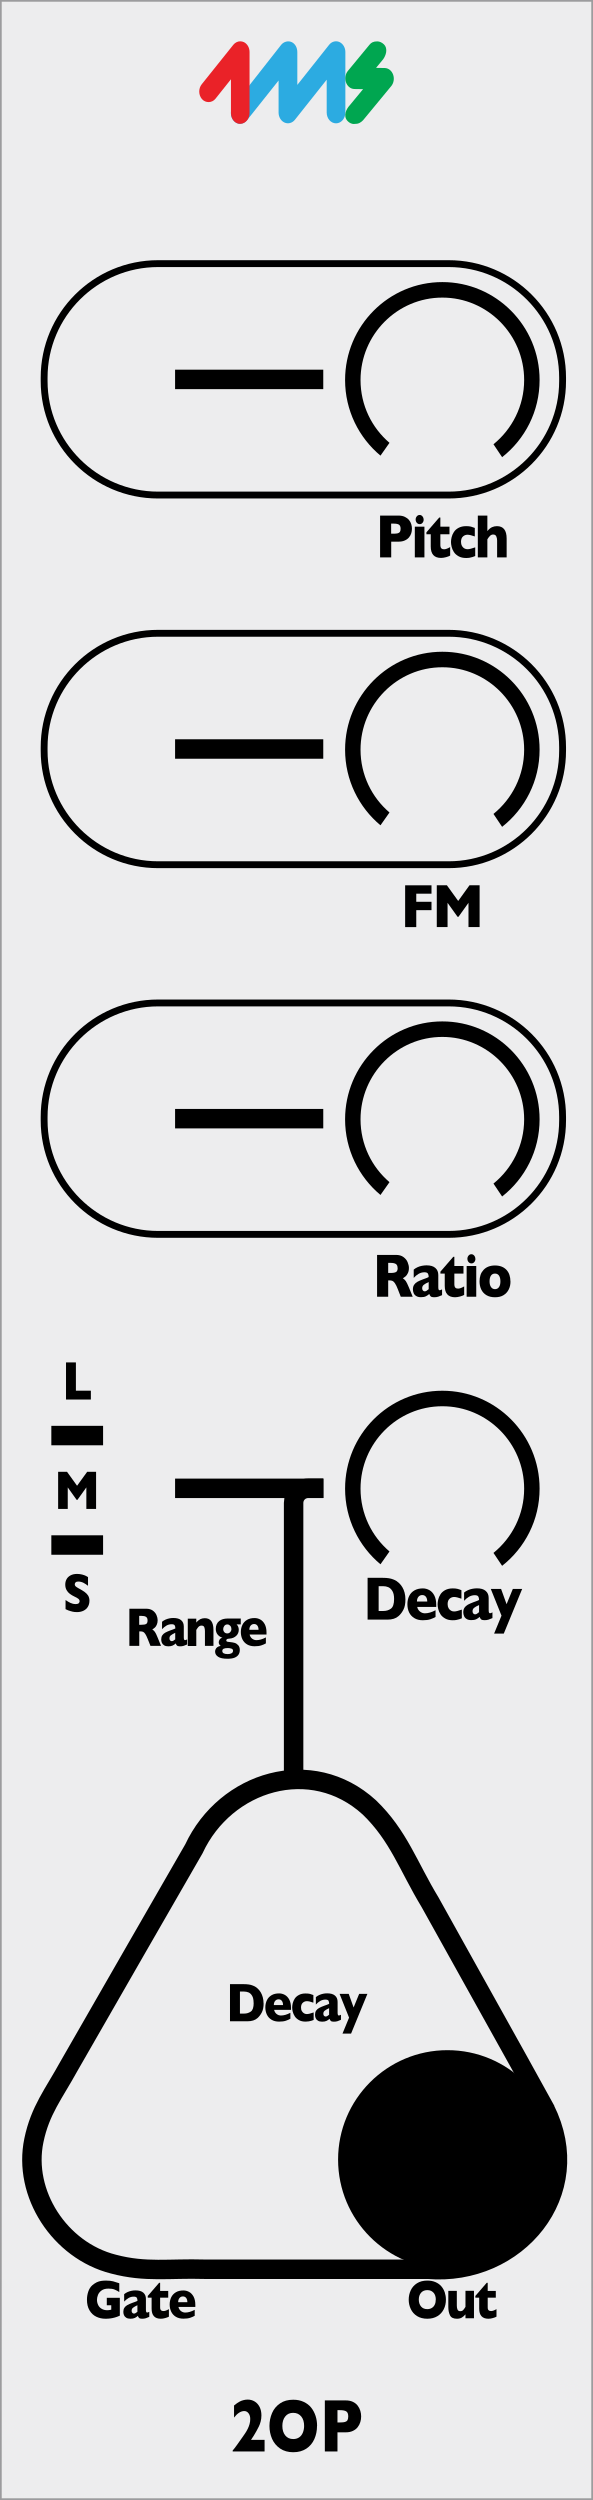
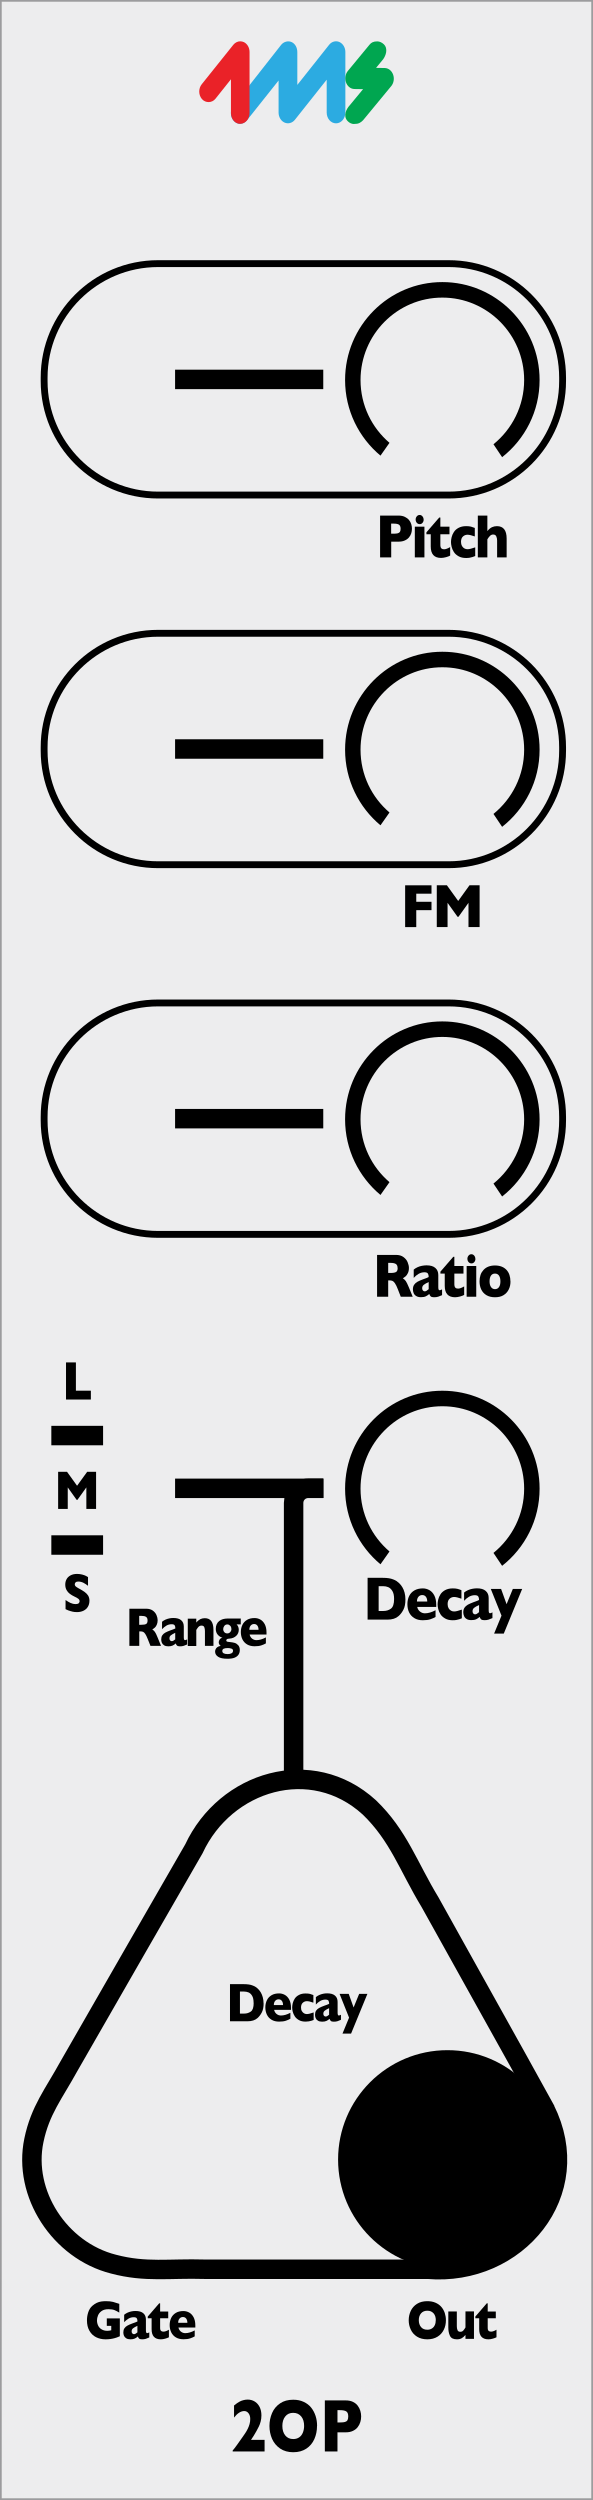
<svg xmlns="http://www.w3.org/2000/svg" width="30.48mm" height="128.5mm" viewBox="0 0 30.48 128.5" version="1.1" id="svg75">
  <defs id="defs75" />
  <g id="layer6">
    <g id="faceplate" transform="scale(1.333288,1.333308)" style="stroke-width:0.75">
      <g id="panel" style="stroke-width:2.835" transform="scale(0.2645899)">
        <g id="g1" style="stroke-width:2.835">
          <rect x="0.12" y="0.13" width="86.15" height="364" style="fill:#ededee;stroke-width:2.835" id="rect1" />
          <path d="M 86.15,0.25 V 364 H 0.25 V 0.25 h 85.9 M 86.4,0 H 0 v 364.25 h 86.4 z" style="fill:#9c9c9e;stroke-width:2.835" id="path1" />
        </g>
      </g>
      <g id="art" style="stroke-width:0.75">
        <path d="M 20.995,81.277 C 19.778,79.06 17.889,75.7 16.577,73.329 15.738,71.945 15.367,70.765 14.24,69.678 12.015,67.643 8.694,68.654 7.475,71.273 6.694,72.62 4.064,77.205 2.664,79.642 c -0.601,1.093 -1.114,1.704 -1.357,2.868 -0.431,2.056 0.995,4.247 3.064,4.773 1.254,0.333 2.17,0.156 3.506,0.198 2.23,0.003 6.744,-0.003 8.612,0 3.44,0.294 6.141,-2.95 4.522,-6.17 l -0.016,-0.032 z" style="fill:none;stroke:#000000;stroke-width:0.75;stroke-miterlimit:10" id="path4" />
        <g id="art-2" data-name="art" style="stroke-width:2.835" transform="scale(0.2645899)">
          <line x1="25.51" y1="216.85" x2="47.1" y2="216.85" style="fill:none;stroke:#000000;stroke-width:2.835;stroke-miterlimit:10" id="line1" />
          <line x1="25.51" y1="162.99" x2="47.1" y2="162.99" style="fill:none;stroke:#000000;stroke-width:2.835;stroke-miterlimit:10" id="line2" />
          <line x1="25.51" y1="109.13" x2="47.1" y2="109.13" style="fill:none;stroke:#000000;stroke-width:2.835;stroke-miterlimit:10" id="line3" />
          <line x1="25.51" y1="55.28" x2="47.1" y2="55.28" style="fill:none;stroke:#000000;stroke-width:2.835;stroke-miterlimit:10" id="line4" />
          <circle cx="65.2" cy="314.65" r="15.94" id="circle4" style="stroke-width:2.835" />
          <path d="m 55.44,227.91 1.31,-1.86 c -2.58,-2.2 -4.22,-5.48 -4.22,-9.15 0,-6.62 5.35,-12.01 11.92,-12.01 6.57,0 11.92,5.39 11.92,12.01 0,3.78 -1.75,7.15 -4.47,9.36 l 1.26,1.88 c 3.32,-2.61 5.46,-6.67 5.46,-11.24 0,-7.88 -6.35,-14.27 -14.17,-14.27 -7.82,0 -14.17,6.39 -14.17,14.27 0,4.43 2.01,8.39 5.15,11.01 z" id="path5" style="stroke-width:2.835" />
          <g id="g10" style="stroke-width:2.835">
            <path d="m 60.02,77.04 c 0,0.23 -0.03,0.45 -0.1,0.66 -0.07,0.22 -0.18,0.42 -0.33,0.6 -0.15,0.18 -0.36,0.34 -0.62,0.45 -0.26,0.12 -0.56,0.17 -0.91,0.17 H 57 v 2.29 h -1.62 v -6.09 h 2.68 c 0.35,0 0.66,0.06 0.91,0.18 0.25,0.12 0.46,0.27 0.62,0.46 0.16,0.19 0.26,0.39 0.33,0.61 0.07,0.22 0.1,0.44 0.1,0.67 z m -1.65,0.01 c 0,-0.29 -0.08,-0.49 -0.23,-0.6 -0.15,-0.11 -0.42,-0.16 -0.81,-0.16 h -0.34 v 1.47 h 0.35 c 0.27,0 0.47,-0.02 0.62,-0.06 0.14,-0.04 0.25,-0.11 0.31,-0.21 0.06,-0.1 0.1,-0.25 0.1,-0.44 z" id="path6" style="stroke-width:2.835" />
            <path d="m 61.84,81.21 h -1.4 v -4.47 h 1.4 z m -0.11,-5.5 c 0,0.18 -0.06,0.34 -0.17,0.47 -0.11,0.13 -0.25,0.19 -0.41,0.19 -0.11,0 -0.21,-0.03 -0.3,-0.09 -0.09,-0.06 -0.16,-0.14 -0.21,-0.24 -0.05,-0.1 -0.08,-0.21 -0.08,-0.34 0,-0.18 0.06,-0.34 0.17,-0.47 0.11,-0.13 0.25,-0.2 0.41,-0.2 0.16,0 0.3,0.07 0.41,0.2 0.11,0.13 0.17,0.29 0.17,0.47 z" id="path7" style="stroke-width:2.835" />
            <path d="m 65.59,80.95 c -0.14,0.08 -0.34,0.16 -0.6,0.23 -0.26,0.07 -0.5,0.11 -0.73,0.11 -1,0 -1.5,-0.56 -1.5,-1.67 V 77.84 H 62.13 V 77.56 L 64,75.4 h 0.16 v 1.34 h 1.33 v 1.1 h -1.33 v 1.43 c 0,0.17 0,0.3 0.03,0.4 0.02,0.1 0.07,0.19 0.15,0.26 0.08,0.07 0.21,0.1 0.38,0.1 0.22,0 0.51,-0.11 0.87,-0.32 v 1.23 z" id="path8" style="stroke-width:2.835" />
            <path d="m 69.25,81.01 c -0.12,0.05 -0.24,0.1 -0.37,0.14 -0.13,0.04 -0.27,0.08 -0.44,0.11 -0.17,0.03 -0.34,0.04 -0.53,0.04 -0.43,0 -0.79,-0.08 -1.09,-0.25 -0.3,-0.17 -0.53,-0.37 -0.69,-0.62 -0.16,-0.25 -0.27,-0.51 -0.33,-0.77 -0.06,-0.26 -0.09,-0.49 -0.09,-0.69 0,-0.2 0.03,-0.43 0.09,-0.69 0.06,-0.26 0.17,-0.51 0.33,-0.76 0.16,-0.25 0.38,-0.45 0.68,-0.61 0.3,-0.16 0.66,-0.25 1.1,-0.25 0.29,0 0.53,0.02 0.71,0.07 0.18,0.05 0.37,0.11 0.56,0.19 v 1.24 C 68.73,78 68.37,77.91 68.12,77.91 c -0.25,0 -0.47,0.08 -0.66,0.25 -0.19,0.17 -0.29,0.43 -0.29,0.79 0,0.24 0.05,0.44 0.14,0.6 0.09,0.16 0.22,0.28 0.36,0.36 0.15,0.08 0.29,0.11 0.44,0.11 0.15,0 0.3,-0.02 0.48,-0.07 0.18,-0.05 0.39,-0.11 0.65,-0.2 v 1.24 z" id="path9" style="stroke-width:2.835" />
            <path d="m 73.82,81.21 h -1.39 v -2.32 c 0,0 0,-0.03 0,-0.05 0,-0.02 0,-0.05 0,-0.1 0,-0.21 -0.04,-0.41 -0.12,-0.59 -0.08,-0.18 -0.23,-0.27 -0.46,-0.27 -0.18,0 -0.33,0.07 -0.46,0.2 -0.13,0.13 -0.26,0.3 -0.38,0.5 v 2.63 h -1.39 v -6.09 h 1.39 v 2.26 c 0.23,-0.28 0.46,-0.47 0.68,-0.57 0.22,-0.1 0.46,-0.15 0.71,-0.15 0.94,0 1.42,0.6 1.42,1.81 v 2.75 z" id="path10" style="stroke-width:2.835" />
          </g>
          <g id="g12" style="stroke-width:2.835">
            <path d="m 62.87,132.61 h -2.22 v 2.47 h -1.62 v -6.09 h 3.84 v 1.22 h -2.22 v 1.18 h 2.22 v 1.23 z" id="path11" style="stroke-width:2.835" />
            <path d="m 69.88,135.07 h -1.62 v -3.53 l -1.46,2.04 h -0.13 l -1.46,-2.04 v 3.53 h -1.57 v -6.09 h 1.47 l 1.65,2.29 1.65,-2.29 h 1.47 z" id="path12" style="stroke-width:2.835" />
          </g>
          <g id="g17" style="stroke-width:2.835">
            <path d="m 60.13,188.93 h -1.74 l -0.42,-1.08 c -0.15,-0.4 -0.29,-0.68 -0.42,-0.87 -0.12,-0.18 -0.24,-0.3 -0.36,-0.35 -0.12,-0.05 -0.27,-0.08 -0.45,-0.08 h -0.18 v 2.38 h -1.62 v -6.09 h 2.75 c 0.44,0 0.81,0.1 1.09,0.31 0.28,0.21 0.49,0.45 0.61,0.75 0.12,0.3 0.19,0.57 0.19,0.83 0,0.31 -0.05,0.57 -0.16,0.78 -0.11,0.21 -0.21,0.37 -0.33,0.46 -0.12,0.1 -0.25,0.19 -0.39,0.28 0.17,0.11 0.32,0.25 0.43,0.41 0.11,0.16 0.26,0.47 0.46,0.95 z m -2.2,-4.17 c 0,-0.28 -0.08,-0.48 -0.24,-0.59 C 57.53,184.06 57.26,184 56.9,184 h -0.34 v 1.47 h 0.35 c 0.39,0 0.66,-0.05 0.81,-0.15 0.15,-0.1 0.22,-0.29 0.22,-0.56 z" id="path13" style="stroke-width:2.835" />
            <path d="m 64.4,188.71 c -0.2,0.09 -0.39,0.16 -0.56,0.22 -0.17,0.06 -0.38,0.08 -0.62,0.08 -0.23,0 -0.39,-0.05 -0.48,-0.14 -0.09,-0.09 -0.15,-0.2 -0.19,-0.34 -0.15,0.14 -0.32,0.25 -0.5,0.34 -0.18,0.09 -0.42,0.13 -0.72,0.13 -0.3,0 -0.52,-0.06 -0.69,-0.17 -0.18,-0.11 -0.3,-0.25 -0.37,-0.43 -0.07,-0.17 -0.11,-0.35 -0.11,-0.53 0,-0.28 0.06,-0.5 0.18,-0.68 0.12,-0.18 0.29,-0.33 0.49,-0.44 0.2,-0.11 0.48,-0.23 0.82,-0.36 0.19,-0.07 0.34,-0.12 0.44,-0.16 0.1,-0.04 0.17,-0.06 0.22,-0.09 0.05,-0.02 0.1,-0.05 0.15,-0.08 0,-0.22 -0.04,-0.39 -0.12,-0.51 -0.08,-0.12 -0.25,-0.18 -0.5,-0.18 -0.3,0 -0.59,0.08 -0.85,0.23 -0.26,0.15 -0.5,0.35 -0.71,0.59 v -1.21 c 0.17,-0.14 0.36,-0.26 0.56,-0.35 0.2,-0.09 0.41,-0.16 0.63,-0.2 0.22,-0.04 0.44,-0.07 0.67,-0.07 0.57,0 1,0.12 1.29,0.38 0.29,0.25 0.43,0.6 0.43,1.03 v 1.73 c 0,0.16 0.01,0.29 0.04,0.37 0.03,0.08 0.08,0.12 0.15,0.12 0.09,0 0.21,-0.04 0.36,-0.13 v 0.83 z m -1.94,-0.86 v -1.06 c -0.33,0.15 -0.57,0.29 -0.72,0.41 -0.15,0.12 -0.23,0.29 -0.23,0.49 0,0.15 0.04,0.26 0.11,0.34 0.08,0.08 0.16,0.12 0.26,0.12 0.1,0 0.19,-0.03 0.28,-0.09 0.09,-0.06 0.19,-0.13 0.29,-0.22 z" id="path14" style="stroke-width:2.835" />
            <path d="m 67.63,188.67 c -0.14,0.08 -0.34,0.16 -0.6,0.23 -0.26,0.07 -0.5,0.11 -0.73,0.11 -1,0 -1.5,-0.56 -1.5,-1.67 v -1.78 h -0.63 v -0.28 l 1.87,-2.16 h 0.16 v 1.34 h 1.33 v 1.1 H 66.2 v 1.43 c 0,0.17 0,0.3 0.03,0.4 0.02,0.1 0.07,0.19 0.15,0.26 0.08,0.07 0.21,0.1 0.38,0.1 0.22,0 0.51,-0.11 0.87,-0.32 v 1.23 z" id="path15" style="stroke-width:2.835" />
            <path d="m 69.39,188.93 h -1.4 v -4.47 h 1.4 z m -0.12,-5.51 c 0,0.18 -0.06,0.34 -0.17,0.47 -0.11,0.13 -0.25,0.19 -0.41,0.19 -0.11,0 -0.21,-0.03 -0.3,-0.09 -0.09,-0.06 -0.16,-0.14 -0.21,-0.24 -0.05,-0.1 -0.08,-0.21 -0.08,-0.34 0,-0.18 0.06,-0.34 0.17,-0.47 0.11,-0.13 0.25,-0.2 0.41,-0.2 0.16,0 0.3,0.07 0.41,0.2 0.11,0.13 0.17,0.29 0.17,0.47 z" id="path16" style="stroke-width:2.835" />
            <path d="m 74.38,186.69 c 0,0.45 -0.08,0.84 -0.26,1.19 -0.17,0.35 -0.42,0.62 -0.76,0.83 -0.34,0.21 -0.75,0.3 -1.24,0.3 -0.49,0 -0.9,-0.1 -1.24,-0.3 -0.34,-0.2 -0.59,-0.48 -0.76,-0.83 -0.17,-0.35 -0.25,-0.75 -0.25,-1.19 0,-0.34 0.05,-0.64 0.14,-0.92 0.09,-0.28 0.24,-0.52 0.43,-0.73 0.19,-0.21 0.43,-0.38 0.71,-0.49 0.28,-0.11 0.61,-0.17 0.97,-0.17 0.36,0 0.7,0.06 0.98,0.17 0.28,0.11 0.52,0.28 0.71,0.49 0.19,0.21 0.33,0.45 0.42,0.73 0.09,0.28 0.14,0.59 0.14,0.92 z m -1.47,0 c 0,-0.35 -0.07,-0.63 -0.2,-0.83 -0.14,-0.2 -0.33,-0.3 -0.59,-0.3 -0.26,0 -0.45,0.1 -0.59,0.3 -0.13,0.2 -0.2,0.48 -0.2,0.83 0,0.35 0.07,0.63 0.21,0.83 0.14,0.2 0.33,0.31 0.58,0.31 0.25,0 0.45,-0.1 0.59,-0.31 0.14,-0.2 0.2,-0.48 0.2,-0.84 z" id="path17" style="stroke-width:2.835" />
          </g>
          <g id="g22" style="stroke-width:2.835">
            <path d="m 59.07,233.05 c 0,0.62 -0.1,1.12 -0.3,1.5 -0.2,0.38 -0.43,0.68 -0.71,0.92 -0.38,0.34 -0.92,0.51 -1.61,0.51 h -2.89 v -6.09 h 2.23 c 0.33,0 0.62,0.02 0.86,0.06 0.24,0.04 0.45,0.09 0.64,0.17 0.19,0.07 0.35,0.15 0.49,0.24 0.13,0.09 0.25,0.19 0.36,0.29 0.18,0.17 0.34,0.37 0.48,0.6 0.14,0.23 0.25,0.5 0.33,0.8 0.08,0.3 0.12,0.64 0.12,0.99 z m -1.65,-0.08 c 0,-0.5 -0.08,-0.88 -0.25,-1.16 -0.17,-0.28 -0.37,-0.46 -0.6,-0.56 -0.23,-0.1 -0.47,-0.14 -0.71,-0.14 h -0.69 v 3.61 h 0.69 c 0.42,0 0.79,-0.11 1.1,-0.34 0.31,-0.23 0.46,-0.7 0.46,-1.41 z" id="path18" style="stroke-width:2.835" />
            <path d="m 63.56,234.13 h -2.77 c 0.05,0.27 0.19,0.5 0.4,0.67 0.21,0.17 0.45,0.26 0.72,0.26 0.47,0 0.99,-0.15 1.55,-0.45 v 0.98 c -0.2,0.12 -0.45,0.23 -0.74,0.33 -0.29,0.1 -0.66,0.15 -1.11,0.15 -0.49,0 -0.9,-0.1 -1.24,-0.31 -0.34,-0.21 -0.59,-0.48 -0.76,-0.83 -0.17,-0.35 -0.25,-0.75 -0.25,-1.2 0,-0.45 0.08,-0.83 0.25,-1.18 0.17,-0.35 0.42,-0.62 0.76,-0.82 0.34,-0.2 0.75,-0.3 1.24,-0.3 0.32,0 0.63,0.08 0.93,0.24 0.3,0.16 0.54,0.41 0.73,0.77 0.19,0.36 0.29,0.82 0.29,1.38 v 0.32 z m -1.31,-0.78 c 0,-0.29 -0.06,-0.52 -0.19,-0.69 -0.12,-0.17 -0.3,-0.26 -0.54,-0.26 -0.24,0 -0.42,0.09 -0.56,0.26 -0.14,0.17 -0.21,0.4 -0.21,0.68 h 1.5 z" id="path19" style="stroke-width:2.835" />
            <path d="m 67.3,235.78 c -0.12,0.05 -0.24,0.1 -0.37,0.14 -0.13,0.04 -0.27,0.08 -0.44,0.11 -0.16,0.03 -0.34,0.04 -0.53,0.04 -0.43,0 -0.79,-0.08 -1.09,-0.25 -0.3,-0.17 -0.53,-0.37 -0.69,-0.62 -0.16,-0.25 -0.27,-0.51 -0.33,-0.77 -0.06,-0.26 -0.09,-0.49 -0.09,-0.69 0,-0.2 0.03,-0.43 0.09,-0.69 0.06,-0.26 0.17,-0.51 0.33,-0.76 0.16,-0.25 0.38,-0.45 0.68,-0.61 0.3,-0.16 0.66,-0.25 1.1,-0.25 0.29,0 0.53,0.02 0.71,0.07 0.18,0.05 0.37,0.11 0.56,0.19 v 1.24 c -0.45,-0.16 -0.81,-0.25 -1.06,-0.25 -0.25,0 -0.47,0.08 -0.66,0.25 -0.19,0.17 -0.29,0.43 -0.29,0.79 0,0.24 0.05,0.44 0.14,0.6 0.09,0.16 0.22,0.28 0.36,0.36 0.15,0.08 0.29,0.11 0.44,0.11 0.15,0 0.3,-0.02 0.48,-0.07 0.18,-0.05 0.39,-0.11 0.65,-0.2 v 1.24 z" id="path20" style="stroke-width:2.835" />
            <path d="m 71.74,235.76 c -0.2,0.09 -0.39,0.16 -0.56,0.22 -0.17,0.06 -0.38,0.08 -0.62,0.08 -0.23,0 -0.39,-0.05 -0.48,-0.14 -0.09,-0.09 -0.15,-0.2 -0.19,-0.34 -0.15,0.14 -0.32,0.25 -0.5,0.34 -0.18,0.09 -0.42,0.13 -0.72,0.13 -0.3,0 -0.52,-0.06 -0.69,-0.17 -0.18,-0.11 -0.3,-0.25 -0.37,-0.43 -0.07,-0.17 -0.11,-0.35 -0.11,-0.53 0,-0.28 0.06,-0.5 0.18,-0.68 0.12,-0.18 0.29,-0.33 0.49,-0.44 0.2,-0.11 0.48,-0.23 0.82,-0.36 0.19,-0.07 0.34,-0.12 0.44,-0.16 0.1,-0.04 0.17,-0.07 0.22,-0.09 0.05,-0.02 0.1,-0.05 0.15,-0.08 0,-0.22 -0.04,-0.39 -0.12,-0.51 -0.08,-0.12 -0.25,-0.18 -0.5,-0.18 -0.3,0 -0.59,0.08 -0.85,0.23 -0.26,0.15 -0.5,0.35 -0.71,0.59 v -1.21 c 0.17,-0.14 0.36,-0.25 0.56,-0.34 0.2,-0.09 0.41,-0.16 0.63,-0.2 0.22,-0.04 0.44,-0.07 0.67,-0.07 0.57,0 1,0.12 1.29,0.38 0.29,0.25 0.43,0.59 0.43,1.03 v 1.73 c 0,0.16 0.01,0.29 0.04,0.37 0.03,0.08 0.08,0.12 0.15,0.12 0.09,0 0.21,-0.04 0.36,-0.13 v 0.83 z m -1.94,-0.85 v -1.06 c -0.33,0.15 -0.57,0.29 -0.72,0.41 -0.15,0.12 -0.23,0.29 -0.23,0.49 0,0.15 0.04,0.26 0.11,0.34 0.08,0.08 0.16,0.12 0.26,0.12 0.1,0 0.19,-0.03 0.28,-0.09 0.09,-0.06 0.19,-0.13 0.29,-0.22 z" id="path21" style="stroke-width:2.835" />
            <path d="m 76.08,231.51 -2.68,6.51 h -1.41 l 1.08,-2.62 -1.56,-3.89 h 1.5 l 0.8,2.22 0.91,-2.22 h 1.35 z" id="path22" style="stroke-width:2.835" />
          </g>
          <path d="m 55.44,66.38 1.31,-1.86 c -2.58,-2.2 -4.22,-5.48 -4.22,-9.15 0,-6.62 5.35,-12.01 11.92,-12.01 6.57,0 11.92,5.39 11.92,12.01 0,3.78 -1.75,7.15 -4.47,9.36 l 1.26,1.88 c 3.32,-2.61 5.46,-6.67 5.46,-11.24 0,-7.88 -6.35,-14.27 -14.17,-14.27 -7.82,0 -14.17,6.39 -14.17,14.27 0,4.43 2.01,8.39 5.15,11.01 z" id="path23" style="stroke-width:2.835" />
          <path d="m 55.44,120.24 1.31,-1.86 c -2.58,-2.2 -4.22,-5.48 -4.22,-9.15 0,-6.62 5.35,-12.01 11.92,-12.01 6.57,0 11.92,5.39 11.92,12.01 0,3.78 -1.75,7.15 -4.47,9.36 l 1.26,1.88 c 3.32,-2.61 5.46,-6.67 5.46,-11.24 0,-7.88 -6.35,-14.27 -14.17,-14.27 -7.82,0 -14.17,6.39 -14.17,14.27 0,4.43 2.01,8.39 5.15,11.01 z" id="path24" style="stroke-width:2.835" />
          <path d="m 55.44,174.1 1.31,-1.86 c -2.58,-2.2 -4.22,-5.48 -4.22,-9.15 0,-6.62 5.35,-12.01 11.92,-12.01 6.57,0 11.92,5.39 11.92,12.01 0,3.78 -1.75,7.15 -4.47,9.36 l 1.26,1.88 c 3.32,-2.61 5.46,-6.67 5.46,-11.24 0,-7.88 -6.35,-14.27 -14.17,-14.27 -7.82,0 -14.17,6.39 -14.17,14.27 0,4.43 2.01,8.39 5.15,11.01 z" id="path25" style="stroke-width:2.835" />
          <path d="m 65.36,146.63 c 8.88,0 16.11,7.23 16.11,16.11 v 0.5 c 0,8.88 -7.23,16.11 -16.11,16.11 H 23.04 c -8.88,0 -16.11,-7.23 -16.11,-16.11 v -0.5 c 0,-8.88 7.23,-16.11 16.11,-16.11 h 42.32 m 0,-1 H 23.04 c -9.45,0 -17.11,7.66 -17.11,17.11 v 0.5 c 0,9.45 7.66,17.11 17.11,17.11 h 42.32 c 9.45,0 17.11,-7.66 17.11,-17.11 v -0.5 c 0,-9.45 -7.66,-17.11 -17.11,-17.11 z" id="path26" style="stroke-width:2.835" />
          <path d="m 65.36,92.77 c 8.88,0 16.11,7.23 16.11,16.11 v 0.5 c 0,8.88 -7.23,16.11 -16.11,16.11 H 23.04 c -8.88,0 -16.11,-7.23 -16.11,-16.11 v -0.5 c 0,-8.88 7.23,-16.11 16.11,-16.11 h 42.32 m 0,-1 H 23.04 c -9.45,0 -17.11,7.66 -17.11,17.11 v 0.5 c 0,9.45 7.66,17.11 17.11,17.11 h 42.32 c 9.45,0 17.11,-7.66 17.11,-17.11 v -0.5 c 0,-9.45 -7.66,-17.11 -17.11,-17.11 z" id="path27" style="stroke-width:2.835" />
          <path d="m 65.36,38.91 c 8.88,0 16.11,7.23 16.11,16.11 v 0.5 c 0,8.88 -7.23,16.11 -16.11,16.11 H 23.04 C 14.16,71.63 6.93,64.4 6.93,55.52 v -0.5 c 0,-8.88 7.23,-16.11 16.11,-16.11 h 42.32 m 0,-1 H 23.04 c -9.45,0 -17.11,7.66 -17.11,17.11 v 0.5 c 0,9.45 7.66,17.11 17.11,17.11 h 42.32 c 9.45,0 17.11,-7.66 17.11,-17.11 v -0.5 c 0,-9.45 -7.66,-17.11 -17.11,-17.11 z" id="path28" style="stroke-width:2.835" />
        </g>
        <g id="text" style="stroke-width:0.75">
-           <g id="g32" style="stroke-width:2.835" transform="scale(0.2645899)">
+           <g id="g32" style="stroke-width:2.835" transform="matrix(0.2645899,0,0,0.2645899,0,0.7937654)">
            <path d="m 17.46,337.39 c -0.1,0.04 -0.19,0.08 -0.26,0.11 -0.07,0.03 -0.14,0.05 -0.21,0.08 -0.07,0.02 -0.17,0.05 -0.29,0.09 -0.22,0.06 -0.43,0.1 -0.65,0.13 -0.22,0.03 -0.44,0.04 -0.69,0.04 -0.48,0 -0.93,-0.1 -1.34,-0.3 -0.41,-0.2 -0.74,-0.51 -0.98,-0.93 -0.25,-0.42 -0.37,-0.94 -0.37,-1.55 0,-0.4 0.06,-0.78 0.19,-1.17 0.13,-0.38 0.32,-0.69 0.58,-0.92 0.22,-0.19 0.43,-0.33 0.65,-0.44 0.22,-0.1 0.44,-0.17 0.65,-0.2 0.21,-0.03 0.44,-0.05 0.7,-0.05 0.42,0 0.77,0.04 1.04,0.11 0.27,0.07 0.57,0.17 0.9,0.28 v 1.28 c -0.22,-0.14 -0.44,-0.26 -0.68,-0.36 -0.24,-0.1 -0.54,-0.14 -0.9,-0.14 -0.42,0 -0.75,0.09 -1,0.27 -0.25,0.18 -0.42,0.39 -0.52,0.64 -0.1,0.25 -0.15,0.49 -0.15,0.72 0,0.27 0.06,0.53 0.17,0.76 0.11,0.23 0.28,0.42 0.51,0.55 0.23,0.14 0.5,0.21 0.82,0.21 0.18,0 0.38,-0.03 0.58,-0.08 v -0.64 h -0.65 v -1.09 h 1.9 z" id="path29" style="stroke-width:2.835" />
            <path d="m 21.74,337.57 c -0.18,0.08 -0.35,0.15 -0.5,0.2 -0.15,0.05 -0.34,0.07 -0.55,0.07 -0.2,0 -0.35,-0.04 -0.43,-0.12 -0.08,-0.08 -0.14,-0.18 -0.17,-0.3 -0.13,0.12 -0.28,0.22 -0.44,0.3 -0.16,0.08 -0.38,0.12 -0.64,0.12 -0.26,0 -0.46,-0.05 -0.62,-0.15 -0.16,-0.1 -0.27,-0.23 -0.33,-0.38 -0.06,-0.15 -0.09,-0.31 -0.09,-0.47 0,-0.24 0.05,-0.45 0.16,-0.61 0.11,-0.16 0.25,-0.29 0.44,-0.39 0.18,-0.1 0.43,-0.21 0.73,-0.32 0.17,-0.06 0.3,-0.11 0.39,-0.14 0.09,-0.03 0.15,-0.06 0.2,-0.08 0.04,-0.02 0.09,-0.04 0.14,-0.07 0,-0.19 -0.03,-0.34 -0.1,-0.45 -0.07,-0.11 -0.22,-0.16 -0.45,-0.16 -0.27,0 -0.52,0.07 -0.75,0.2 -0.23,0.14 -0.44,0.31 -0.64,0.52 v -1.08 c 0.15,-0.12 0.32,-0.23 0.5,-0.31 0.18,-0.08 0.37,-0.14 0.56,-0.18 0.19,-0.04 0.39,-0.06 0.59,-0.06 0.51,0 0.89,0.11 1.14,0.33 0.26,0.22 0.38,0.53 0.38,0.92 v 1.54 c 0,0.15 0.01,0.25 0.04,0.33 0.02,0.07 0.07,0.11 0.13,0.11 0.08,0 0.18,-0.04 0.32,-0.11 v 0.74 z m -1.72,-0.76 v -0.94 c -0.29,0.14 -0.51,0.26 -0.64,0.37 -0.14,0.11 -0.2,0.25 -0.2,0.44 0,0.13 0.03,0.23 0.1,0.3 0.07,0.07 0.15,0.11 0.24,0.11 0.08,0 0.17,-0.03 0.25,-0.08 0.08,-0.05 0.17,-0.12 0.26,-0.19 z" id="path30" style="stroke-width:2.835" />
            <path d="m 24.61,337.54 c -0.13,0.07 -0.31,0.14 -0.53,0.2 -0.23,0.07 -0.44,0.1 -0.65,0.1 -0.89,0 -1.34,-0.49 -1.34,-1.48 v -1.59 h -0.56 v -0.25 l 1.66,-1.92 h 0.14 v 1.19 h 1.18 v 0.98 h -1.18 v 1.27 c 0,0.15 0,0.27 0.02,0.36 0.02,0.09 0.06,0.17 0.14,0.23 0.07,0.06 0.19,0.09 0.34,0.09 0.2,0 0.46,-0.09 0.78,-0.28 z" id="path31" style="stroke-width:2.835" />
            <path d="M 28.46,336.12 H 26 c 0.05,0.24 0.17,0.44 0.35,0.59 0.19,0.15 0.4,0.23 0.64,0.23 0.42,0 0.88,-0.13 1.38,-0.4 v 0.87 c -0.18,0.11 -0.4,0.2 -0.66,0.29 -0.26,0.09 -0.59,0.13 -0.98,0.13 -0.43,0 -0.8,-0.09 -1.1,-0.27 -0.3,-0.18 -0.53,-0.43 -0.68,-0.74 -0.15,-0.31 -0.23,-0.67 -0.23,-1.06 0,-0.39 0.08,-0.74 0.23,-1.05 0.15,-0.31 0.38,-0.55 0.68,-0.73 0.3,-0.18 0.67,-0.26 1.1,-0.26 0.28,0 0.56,0.07 0.82,0.21 0.26,0.14 0.48,0.37 0.65,0.68 0.17,0.32 0.26,0.72 0.26,1.22 v 0.28 z m -1.16,-0.69 c 0,-0.25 -0.06,-0.46 -0.17,-0.61 -0.11,-0.15 -0.27,-0.23 -0.48,-0.23 -0.21,0 -0.37,0.08 -0.5,0.23 -0.13,0.16 -0.19,0.36 -0.19,0.61 z" id="path32" style="stroke-width:2.835" />
          </g>
-           <g id="g35" style="stroke-width:2.835" transform="scale(0.2645899)">
+           <g id="g35" style="stroke-width:2.835" transform="matrix(0.2645899,0,0,0.2645899,0,0.7937654)">
            <path d="m 64.97,335.06 c 0,0.51 -0.1,0.97 -0.31,1.39 -0.21,0.42 -0.51,0.76 -0.92,1.01 -0.41,0.25 -0.9,0.38 -1.48,0.38 -0.58,0 -1.09,-0.13 -1.5,-0.39 -0.41,-0.26 -0.71,-0.6 -0.91,-1.03 -0.2,-0.42 -0.3,-0.88 -0.3,-1.36 0,-0.48 0.1,-0.94 0.3,-1.37 0.2,-0.42 0.5,-0.76 0.91,-1.02 0.41,-0.26 0.91,-0.39 1.5,-0.39 0.44,0 0.83,0.07 1.18,0.22 0.35,0.15 0.63,0.35 0.85,0.6 0.22,0.25 0.39,0.55 0.51,0.89 0.11,0.34 0.17,0.69 0.17,1.06 z m -1.47,0 c 0,-0.2 -0.03,-0.39 -0.08,-0.56 -0.05,-0.17 -0.13,-0.31 -0.24,-0.44 -0.11,-0.12 -0.24,-0.22 -0.39,-0.29 -0.15,-0.07 -0.33,-0.1 -0.53,-0.1 -0.39,0 -0.69,0.13 -0.91,0.38 -0.22,0.26 -0.33,0.59 -0.33,1 0,0.41 0.11,0.75 0.33,1.01 0.22,0.26 0.52,0.38 0.91,0.38 0.26,0 0.49,-0.06 0.67,-0.18 0.19,-0.12 0.33,-0.28 0.42,-0.49 0.1,-0.21 0.14,-0.45 0.14,-0.72 z" id="path33" style="stroke-width:2.835" />
            <path d="m 69.06,337.77 h -1.24 v -0.57 c -0.17,0.21 -0.36,0.37 -0.55,0.48 -0.19,0.11 -0.42,0.16 -0.69,0.16 -0.53,0 -0.87,-0.17 -1.03,-0.53 -0.16,-0.35 -0.23,-0.75 -0.23,-1.19 v -2.34 h 1.24 v 2.15 c 0,0.22 0.03,0.41 0.1,0.57 0.06,0.16 0.2,0.24 0.41,0.24 0.18,0 0.33,-0.06 0.43,-0.18 0.11,-0.12 0.21,-0.27 0.32,-0.45 v -2.34 h 1.24 v 3.98 z" id="path34" style="stroke-width:2.835" />
            <path d="m 72.34,337.54 c -0.13,0.07 -0.31,0.14 -0.53,0.2 -0.23,0.07 -0.44,0.1 -0.65,0.1 -0.89,0 -1.34,-0.49 -1.34,-1.48 v -1.59 h -0.56 v -0.25 l 1.66,-1.92 h 0.14 v 1.19 h 1.18 v 0.98 h -1.18 v 1.27 c 0,0.15 0,0.27 0.02,0.36 0.02,0.09 0.06,0.17 0.14,0.23 0.08,0.06 0.19,0.09 0.34,0.09 0.2,0 0.46,-0.09 0.78,-0.28 z" id="path35" style="stroke-width:2.835" />
          </g>
          <g id="g40" style="stroke-width:2.835" transform="scale(0.2645899)">
            <path d="m 38.41,291.88 c 0,0.55 -0.09,1 -0.27,1.34 -0.18,0.34 -0.39,0.61 -0.63,0.82 -0.34,0.3 -0.82,0.46 -1.43,0.46 h -2.57 v -5.41 h 1.98 c 0.3,0 0.55,0.02 0.76,0.05 0.21,0.03 0.4,0.08 0.57,0.15 0.17,0.06 0.31,0.13 0.43,0.21 0.12,0.08 0.23,0.16 0.32,0.26 0.16,0.15 0.31,0.33 0.43,0.54 0.12,0.21 0.22,0.44 0.29,0.71 0.07,0.27 0.11,0.56 0.11,0.88 z m -1.46,-0.07 c 0,-0.44 -0.07,-0.78 -0.22,-1.03 -0.15,-0.25 -0.33,-0.41 -0.53,-0.49 -0.21,-0.08 -0.42,-0.12 -0.63,-0.12 h -0.61 v 3.21 h 0.61 c 0.38,0 0.7,-0.1 0.98,-0.3 0.28,-0.2 0.41,-0.62 0.41,-1.25 z" id="path36" style="stroke-width:2.835" />
            <path d="m 42.4,292.84 h -2.46 c 0.05,0.24 0.17,0.44 0.35,0.59 0.19,0.15 0.4,0.23 0.64,0.23 0.42,0 0.88,-0.13 1.38,-0.4 v 0.87 c -0.18,0.11 -0.4,0.2 -0.66,0.29 -0.26,0.09 -0.59,0.13 -0.98,0.13 -0.43,0 -0.8,-0.09 -1.1,-0.27 -0.3,-0.18 -0.53,-0.43 -0.68,-0.74 -0.15,-0.31 -0.23,-0.67 -0.23,-1.06 0,-0.39 0.08,-0.74 0.23,-1.05 0.15,-0.31 0.38,-0.55 0.68,-0.73 0.3,-0.18 0.67,-0.26 1.1,-0.26 0.28,0 0.56,0.07 0.82,0.21 0.26,0.14 0.48,0.37 0.65,0.68 0.17,0.32 0.26,0.72 0.26,1.22 v 0.28 z m -1.16,-0.7 c 0,-0.26 -0.06,-0.46 -0.17,-0.61 -0.11,-0.15 -0.27,-0.23 -0.48,-0.23 -0.21,0 -0.37,0.08 -0.5,0.23 -0.13,0.15 -0.19,0.36 -0.19,0.61 z" id="path37" style="stroke-width:2.835" />
            <path d="m 45.72,294.3 c -0.1,0.04 -0.21,0.08 -0.33,0.12 -0.11,0.04 -0.24,0.07 -0.39,0.09 -0.14,0.02 -0.3,0.04 -0.47,0.04 -0.38,0 -0.71,-0.07 -0.97,-0.22 -0.26,-0.15 -0.47,-0.33 -0.61,-0.55 -0.14,-0.22 -0.24,-0.45 -0.3,-0.68 -0.06,-0.23 -0.08,-0.44 -0.08,-0.61 0,-0.17 0.03,-0.38 0.08,-0.61 0.06,-0.23 0.15,-0.46 0.29,-0.67 0.14,-0.22 0.34,-0.4 0.61,-0.54 0.26,-0.15 0.59,-0.22 0.98,-0.22 0.26,0 0.47,0.02 0.63,0.06 0.16,0.04 0.33,0.1 0.5,0.17 v 1.11 c -0.4,-0.15 -0.72,-0.22 -0.95,-0.22 -0.23,0 -0.42,0.08 -0.59,0.23 -0.17,0.15 -0.26,0.38 -0.26,0.7 0,0.21 0.04,0.39 0.13,0.53 0.09,0.14 0.19,0.25 0.32,0.32 0.13,0.07 0.26,0.1 0.39,0.1 0.12,0 0.26,-0.02 0.42,-0.06 0.16,-0.04 0.35,-0.1 0.58,-0.18 v 1.11 z" id="path38" style="stroke-width:2.835" />
            <path d="m 49.67,294.29 c -0.18,0.08 -0.35,0.15 -0.5,0.2 -0.15,0.05 -0.34,0.07 -0.55,0.07 -0.21,0 -0.35,-0.04 -0.43,-0.12 -0.08,-0.08 -0.14,-0.18 -0.17,-0.3 -0.13,0.12 -0.28,0.22 -0.44,0.3 -0.16,0.08 -0.38,0.12 -0.64,0.12 -0.26,0 -0.46,-0.05 -0.62,-0.15 -0.16,-0.1 -0.27,-0.23 -0.33,-0.38 -0.06,-0.15 -0.09,-0.31 -0.09,-0.47 0,-0.25 0.05,-0.45 0.16,-0.61 0.11,-0.16 0.25,-0.29 0.44,-0.39 0.18,-0.1 0.43,-0.21 0.73,-0.32 0.17,-0.06 0.3,-0.11 0.39,-0.14 0.09,-0.03 0.15,-0.06 0.2,-0.08 0.04,-0.02 0.09,-0.04 0.14,-0.07 0,-0.19 -0.04,-0.34 -0.1,-0.45 -0.06,-0.11 -0.22,-0.16 -0.45,-0.16 -0.27,0 -0.52,0.07 -0.75,0.2 -0.23,0.13 -0.44,0.31 -0.64,0.52 v -1.08 c 0.15,-0.12 0.32,-0.23 0.5,-0.31 0.18,-0.08 0.37,-0.14 0.56,-0.18 0.19,-0.04 0.39,-0.06 0.59,-0.06 0.51,0 0.89,0.11 1.14,0.33 0.26,0.22 0.38,0.53 0.38,0.92 v 1.54 c 0,0.15 0.01,0.25 0.04,0.33 0.02,0.07 0.07,0.11 0.13,0.11 0.08,0 0.18,-0.04 0.32,-0.11 v 0.74 z m -1.72,-0.76 v -0.94 c -0.29,0.13 -0.51,0.26 -0.64,0.37 -0.13,0.11 -0.2,0.25 -0.2,0.44 0,0.13 0.03,0.23 0.1,0.3 0.07,0.07 0.15,0.11 0.24,0.11 0.08,0 0.17,-0.03 0.25,-0.08 0.08,-0.05 0.17,-0.12 0.26,-0.19 z" id="path39" style="stroke-width:2.835" />
            <path d="m 53.53,290.51 -2.38,5.79 H 49.9 l 0.96,-2.33 -1.38,-3.46 h 1.33 l 0.71,1.98 0.81,-1.98 z" id="path40" style="stroke-width:2.835" />
          </g>
          <g id="g43" style="stroke-width:2.835" transform="scale(0.2645899)">
            <path d="m 35,18.05 c -0.37,0 -0.71,-0.17 -0.97,-0.47 -0.51,-0.6 -0.52,-1.54 -0.04,-2.16 l 6.97,-8.88 c 0.38,-0.48 1.05,-0.65 1.57,-0.39 0.5,0.25 0.79,0.82 0.79,1.45 v 4.77 l 4.64,-5.85 c 0.38,-0.48 1.01,-0.64 1.53,-0.38 0.5,0.25 0.83,0.81 0.83,1.44 v 8.82 c 0,0.86 -0.61,1.57 -1.36,1.57 -0.75,0 -1.36,-0.7 -1.36,-1.57 v -4.79 l -4.64,5.85 c -0.38,0.48 -1.01,0.64 -1.54,0.38 -0.5,-0.24 -0.83,-0.81 -0.83,-1.44 v -4.67 l -4.61,5.8 c -0.26,0.32 -0.62,0.51 -1,0.51 v 0 z" style="fill:#2cabe1;stroke-width:2.835" id="path41" />
            <path d="m 35,18.05 c -0.75,0 -1.35,-0.7 -1.35,-1.57 v -4.93 l -2.26,2.84 c -0.5,0.63 -1.44,0.65 -1.97,0.04 -0.51,-0.6 -0.52,-1.53 -0.03,-2.15 L 34,6.52 c 0.26,-0.32 0.63,-0.5 1,-0.5 0.18,0 0.37,0.04 0.54,0.12 0.5,0.25 0.82,0.81 0.82,1.44 v 8.89 c 0,0.86 -0.61,1.57 -1.36,1.57 v 0 z" style="fill:#ea2228;stroke-width:2.835" id="path42" />
            <path d="m 51.6,18.07 v 0 c -0.35,0 -0.68,-0.15 -0.94,-0.42 -0.76,-0.78 -0.14,-1.84 0.29,-2.3 l 1.95,-2.36 -1.26,-0.02 c -0.56,-0.01 -1.04,-0.4 -1.24,-1 -0.19,-0.56 -0.07,-1.21 0.29,-1.64 L 53.85,6.5 c 0.23,-0.28 0.55,-0.48 1.13,-0.47 0.33,0 0.67,0.17 0.92,0.4 0.71,0.66 0.29,1.7 -0.07,2.2 l -1.04,1.26 1.26,0.02 c 0.56,0.01 1.04,0.4 1.24,1 0.19,0.56 0.07,1.21 -0.29,1.64 l -4.1,4.97 c -0.35,0.35 -0.65,0.55 -1.3,0.54 v 0 z" style="fill:#00a650;stroke-width:2.835" id="path43" />
          </g>
          <path d="m 3.448,61.711 c 0,0.09 -0.021,0.167 -0.061,0.233 -0.04,0.066 -0.098,0.116 -0.169,0.151 -0.071,0.034 -0.156,0.053 -0.249,0.053 -0.026,0 -0.058,0 -0.095,-0.005 -0.037,-0.003 -0.087,-0.013 -0.151,-0.032 -0.064,-0.016 -0.127,-0.042 -0.196,-0.077 v -0.352 c 0.064,0.045 0.127,0.082 0.188,0.111 0.061,0.029 0.127,0.045 0.198,0.045 0.066,0 0.106,-0.013 0.127,-0.037 0.019,-0.024 0.029,-0.048 0.029,-0.069 0,-0.04 -0.016,-0.071 -0.05,-0.098 -0.032,-0.026 -0.079,-0.053 -0.143,-0.082 -0.069,-0.032 -0.13,-0.069 -0.183,-0.108 -0.053,-0.04 -0.095,-0.087 -0.127,-0.146 -0.032,-0.058 -0.05,-0.127 -0.05,-0.209 0,-0.082 0.016,-0.146 0.05,-0.209 0.034,-0.063 0.085,-0.111 0.153,-0.148 0.069,-0.037 0.153,-0.056 0.251,-0.056 0.071,0 0.135,0.008 0.196,0.024 0.061,0.016 0.108,0.032 0.148,0.053 0.04,0.019 0.066,0.034 0.079,0.045 v 0.336 c -0.05,-0.042 -0.108,-0.079 -0.172,-0.114 -0.064,-0.032 -0.132,-0.05 -0.204,-0.05 -0.048,0 -0.082,0.011 -0.103,0.032 -0.021,0.021 -0.032,0.045 -0.032,0.077 0,0.029 0.011,0.053 0.032,0.074 0.021,0.021 0.058,0.045 0.114,0.077 0.098,0.053 0.175,0.098 0.233,0.14 0.058,0.042 0.103,0.09 0.138,0.143 0.032,0.056 0.05,0.122 0.05,0.201 z" id="path44" style="stroke-width:0.75" />
          <path d="M 3.71,58.171 H 3.329 V 57.34 L 2.985,57.821 H 2.955 L 2.612,57.34 v 0.831 H 2.241 v -1.431 h 0.344 l 0.386,0.537 0.389,-0.537 h 0.344 v 1.431 z" id="path45" style="stroke-width:0.75" />
          <path d="M 3.503,53.953 H 2.545 v -1.431 h 0.381 v 1.09 h 0.577 v 0.344 z" id="path46" style="stroke-width:0.75" />
          <g id="g51" style="stroke-width:2.835" transform="scale(0.2645899)">
            <path d="m 23.46,239.8 h -1.54 l -0.38,-0.96 c -0.14,-0.35 -0.26,-0.61 -0.37,-0.77 -0.11,-0.16 -0.22,-0.27 -0.32,-0.31 -0.1,-0.04 -0.24,-0.07 -0.4,-0.07 h -0.16 v 2.11 h -1.44 v -5.41 h 2.44 c 0.39,0 0.72,0.09 0.97,0.27 0.25,0.18 0.43,0.4 0.54,0.66 0.11,0.26 0.17,0.51 0.17,0.74 0,0.27 -0.05,0.5 -0.14,0.69 -0.09,0.19 -0.19,0.33 -0.29,0.41 -0.1,0.08 -0.22,0.17 -0.35,0.25 0.15,0.1 0.28,0.22 0.38,0.36 0.1,0.14 0.24,0.42 0.41,0.85 z m -1.96,-3.7 c 0,-0.25 -0.07,-0.42 -0.22,-0.52 -0.14,-0.1 -0.38,-0.15 -0.7,-0.15 h -0.3 v 1.3 h 0.31 c 0.35,0 0.59,-0.04 0.72,-0.13 0.13,-0.09 0.19,-0.25 0.19,-0.5 z" id="path47" style="stroke-width:2.835" />
            <path d="m 27.26,239.6 c -0.18,0.08 -0.35,0.15 -0.5,0.2 -0.15,0.05 -0.34,0.07 -0.55,0.07 -0.2,0 -0.35,-0.04 -0.43,-0.12 -0.08,-0.08 -0.14,-0.18 -0.17,-0.3 -0.13,0.12 -0.28,0.22 -0.44,0.3 -0.16,0.08 -0.38,0.12 -0.64,0.12 -0.26,0 -0.46,-0.05 -0.62,-0.15 -0.16,-0.1 -0.27,-0.23 -0.33,-0.38 -0.06,-0.15 -0.09,-0.31 -0.09,-0.47 0,-0.24 0.05,-0.45 0.16,-0.61 0.11,-0.16 0.25,-0.29 0.44,-0.39 0.18,-0.1 0.43,-0.21 0.73,-0.32 0.17,-0.06 0.3,-0.11 0.39,-0.14 0.09,-0.03 0.15,-0.06 0.2,-0.08 0.04,-0.02 0.09,-0.04 0.14,-0.07 0,-0.19 -0.03,-0.34 -0.1,-0.45 -0.07,-0.11 -0.22,-0.16 -0.45,-0.16 -0.27,0 -0.52,0.07 -0.75,0.2 -0.23,0.14 -0.44,0.31 -0.64,0.52 v -1.08 c 0.15,-0.12 0.32,-0.23 0.5,-0.31 0.18,-0.08 0.37,-0.14 0.56,-0.18 0.19,-0.04 0.39,-0.06 0.59,-0.06 0.51,0 0.89,0.11 1.14,0.33 0.26,0.22 0.38,0.53 0.38,0.92 v 1.54 c 0,0.15 0.01,0.25 0.04,0.33 0.02,0.07 0.07,0.11 0.13,0.11 0.08,0 0.18,-0.04 0.32,-0.11 v 0.74 z m -1.73,-0.76 v -0.94 c -0.29,0.14 -0.51,0.26 -0.64,0.37 -0.14,0.11 -0.2,0.25 -0.2,0.44 0,0.13 0.03,0.23 0.1,0.3 0.07,0.07 0.15,0.11 0.24,0.11 0.08,0 0.17,-0.03 0.25,-0.08 0.08,-0.05 0.17,-0.12 0.26,-0.19 z" id="path48" style="stroke-width:2.835" />
            <path d="m 31.1,239.8 h -1.24 v -2.14 c 0,-0.22 -0.03,-0.41 -0.09,-0.57 -0.06,-0.16 -0.2,-0.24 -0.41,-0.24 -0.1,0 -0.19,0.02 -0.27,0.06 -0.08,0.04 -0.15,0.1 -0.21,0.17 -0.06,0.07 -0.11,0.13 -0.15,0.2 -0.04,0.06 -0.08,0.13 -0.13,0.2 v 2.34 h -1.24 v -3.98 h 1.24 v 0.57 c 0.19,-0.24 0.39,-0.4 0.59,-0.5 0.2,-0.09 0.41,-0.14 0.65,-0.14 0.84,0 1.26,0.57 1.26,1.71 v 2.34 z" id="path49" style="stroke-width:2.835" />
            <path d="m 35.08,236.67 h -0.61 c 0.22,0.21 0.32,0.48 0.32,0.79 0,0.16 -0.03,0.32 -0.09,0.47 -0.06,0.15 -0.15,0.29 -0.27,0.4 -0.12,0.12 -0.26,0.21 -0.44,0.29 -0.17,0.07 -0.37,0.12 -0.59,0.13 -0.29,0.01 -0.43,0.1 -0.43,0.26 0,0.06 0.02,0.11 0.06,0.14 0.04,0.03 0.09,0.05 0.17,0.06 0.08,0.01 0.21,0.03 0.4,0.05 0.21,0.02 0.41,0.06 0.59,0.11 0.18,0.05 0.35,0.16 0.51,0.33 0.16,0.17 0.24,0.41 0.24,0.71 0,0.25 -0.06,0.47 -0.18,0.66 -0.12,0.19 -0.31,0.34 -0.57,0.45 -0.26,0.11 -0.61,0.16 -1.04,0.16 -0.62,0 -1.08,-0.09 -1.37,-0.29 -0.29,-0.19 -0.44,-0.44 -0.44,-0.76 0,-0.09 0.02,-0.18 0.06,-0.3 0.04,-0.11 0.12,-0.22 0.24,-0.32 0.12,-0.1 0.3,-0.17 0.53,-0.21 -0.08,-0.03 -0.15,-0.1 -0.21,-0.2 -0.06,-0.1 -0.09,-0.2 -0.09,-0.31 0,-0.14 0.04,-0.27 0.13,-0.41 0.08,-0.13 0.22,-0.22 0.41,-0.26 -0.26,-0.08 -0.49,-0.22 -0.68,-0.44 -0.19,-0.22 -0.29,-0.5 -0.29,-0.84 0,-0.26 0.04,-0.49 0.13,-0.68 0.09,-0.2 0.21,-0.35 0.37,-0.48 0.16,-0.12 0.34,-0.21 0.54,-0.27 0.21,-0.06 0.43,-0.09 0.68,-0.09 h 1.92 z m -1.12,3.87 c 0,-0.17 -0.08,-0.29 -0.25,-0.34 -0.16,-0.05 -0.33,-0.08 -0.51,-0.08 -0.29,0 -0.49,0.04 -0.62,0.1 -0.13,0.07 -0.19,0.18 -0.19,0.33 0,0.3 0.26,0.45 0.79,0.45 0.24,0 0.42,-0.04 0.56,-0.12 0.14,-0.08 0.21,-0.19 0.21,-0.35 z m -0.25,-3.2 c 0,-0.2 -0.06,-0.36 -0.18,-0.48 -0.12,-0.12 -0.25,-0.18 -0.4,-0.18 -0.19,0 -0.34,0.07 -0.45,0.22 -0.11,0.15 -0.16,0.3 -0.16,0.46 0,0.11 0.02,0.22 0.07,0.31 0.05,0.1 0.11,0.17 0.2,0.23 0.09,0.06 0.19,0.09 0.31,0.09 0.18,0 0.33,-0.06 0.44,-0.19 0.12,-0.13 0.18,-0.28 0.18,-0.46 z" id="path50" style="stroke-width:2.835" />
            <path d="m 38.83,238.15 h -2.46 c 0.05,0.24 0.17,0.44 0.35,0.59 0.19,0.15 0.4,0.23 0.64,0.23 0.42,0 0.88,-0.13 1.38,-0.4 v 0.87 c -0.18,0.11 -0.4,0.2 -0.66,0.29 -0.26,0.09 -0.59,0.13 -0.98,0.13 -0.43,0 -0.8,-0.09 -1.1,-0.27 -0.3,-0.18 -0.53,-0.43 -0.68,-0.74 -0.15,-0.31 -0.23,-0.67 -0.23,-1.06 0,-0.39 0.08,-0.74 0.23,-1.05 0.15,-0.31 0.38,-0.55 0.68,-0.73 0.3,-0.18 0.67,-0.26 1.1,-0.26 0.28,0 0.56,0.07 0.82,0.21 0.26,0.14 0.48,0.37 0.65,0.68 0.17,0.32 0.26,0.72 0.26,1.22 v 0.28 z m -1.16,-0.69 c 0,-0.25 -0.06,-0.46 -0.17,-0.61 -0.11,-0.15 -0.27,-0.23 -0.48,-0.23 -0.21,0 -0.37,0.08 -0.5,0.23 -0.13,0.16 -0.19,0.36 -0.19,0.61 z" id="path51" style="stroke-width:2.835" />
          </g>
          <g id="g54" style="stroke-width:2.835" transform="scale(0.2645899)">
            <path d="M 38.54,357.18 H 33.9 v -0.14 c 0.18,-0.21 0.38,-0.46 0.59,-0.76 0.21,-0.29 0.49,-0.68 0.83,-1.17 0.16,-0.22 0.3,-0.43 0.44,-0.64 0.14,-0.21 0.25,-0.42 0.35,-0.62 0.1,-0.2 0.18,-0.42 0.25,-0.66 0.07,-0.24 0.1,-0.49 0.1,-0.74 0,-0.34 -0.08,-0.62 -0.25,-0.84 -0.16,-0.21 -0.37,-0.32 -0.62,-0.32 -0.5,0 -1,0.32 -1.49,0.95 v -1.76 c 0.17,-0.14 0.32,-0.25 0.43,-0.33 0.11,-0.08 0.24,-0.16 0.39,-0.24 0.15,-0.08 0.32,-0.15 0.52,-0.2 0.2,-0.06 0.42,-0.09 0.65,-0.09 0.37,0 0.71,0.09 1.02,0.28 0.3,0.18 0.54,0.45 0.72,0.8 0.17,0.35 0.26,0.76 0.26,1.22 0,0.33 -0.04,0.64 -0.12,0.92 -0.08,0.29 -0.16,0.52 -0.25,0.69 -0.08,0.18 -0.2,0.39 -0.34,0.65 -0.25,0.46 -0.52,0.89 -0.81,1.31 h 1.98 v 1.67 z" id="path52" style="stroke-width:2.835" />
            <path d="m 46.19,353.46 c 0,0.7 -0.13,1.33 -0.39,1.92 -0.26,0.58 -0.65,1.05 -1.17,1.39 -0.52,0.34 -1.15,0.52 -1.9,0.52 -0.75,0 -1.39,-0.18 -1.92,-0.54 -0.52,-0.36 -0.91,-0.83 -1.17,-1.41 -0.25,-0.58 -0.38,-1.21 -0.38,-1.88 0,-0.67 0.13,-1.29 0.38,-1.88 0.25,-0.58 0.64,-1.05 1.17,-1.41 0.52,-0.36 1.16,-0.53 1.92,-0.53 0.56,0 1.07,0.1 1.51,0.31 0.44,0.2 0.81,0.48 1.09,0.83 0.28,0.35 0.5,0.76 0.65,1.22 0.15,0.46 0.22,0.95 0.22,1.46 z m -1.88,0 c 0,-0.28 -0.03,-0.53 -0.1,-0.77 -0.07,-0.23 -0.17,-0.43 -0.31,-0.6 -0.14,-0.17 -0.3,-0.3 -0.5,-0.4 -0.2,-0.09 -0.42,-0.14 -0.68,-0.14 -0.49,0 -0.88,0.17 -1.16,0.53 -0.28,0.35 -0.42,0.81 -0.42,1.38 0,0.57 0.14,1.03 0.42,1.38 0.28,0.35 0.67,0.53 1.16,0.53 0.34,0 0.62,-0.08 0.86,-0.24 0.24,-0.16 0.42,-0.39 0.54,-0.68 0.12,-0.29 0.19,-0.62 0.19,-0.99 z" id="path53" style="stroke-width:2.835" />
            <path d="m 52.62,352.08 c 0,0.28 -0.04,0.54 -0.12,0.81 -0.08,0.26 -0.2,0.51 -0.38,0.74 -0.17,0.23 -0.41,0.41 -0.7,0.55 -0.29,0.14 -0.64,0.21 -1.04,0.21 h -1.21 v 2.79 h -1.84 v -7.44 h 3.05 c 0.4,0 0.75,0.07 1.04,0.21 0.29,0.14 0.53,0.33 0.7,0.56 0.17,0.23 0.3,0.48 0.38,0.75 0.08,0.27 0.12,0.54 0.12,0.82 z m -1.88,0.01 c 0,-0.35 -0.08,-0.6 -0.26,-0.73 -0.18,-0.13 -0.48,-0.2 -0.92,-0.2 h -0.39 v 1.79 h 0.4 c 0.3,0 0.54,-0.02 0.7,-0.07 0.17,-0.05 0.28,-0.13 0.36,-0.26 0.07,-0.13 0.11,-0.31 0.11,-0.54 z" id="path54" style="stroke-width:2.835" />
          </g>
          <line x1="1.979" y1="55.342" x2="3.974" y2="55.342" style="fill:none;stroke:#000000;stroke-width:0.75;stroke-miterlimit:10" id="line54" />
          <line x1="1.979" y1="59.562" x2="3.974" y2="59.562" style="fill:none;stroke:#000000;stroke-width:0.75;stroke-miterlimit:10" id="line55" />
          <path d="M 11.319,68.593 V 57.938 c 0,-0.31 0.251,-0.564 0.564,-0.564 h 0.587" style="fill:none;stroke:#000000;stroke-width:0.75;stroke-miterlimit:10" id="path55" />
        </g>
      </g>
    </g>
  </g>
  <g id="layer5" style="display:none">
    <ellipse id="AudioOut" cx="23.001" cy="111.003" style="fill:#0000ff;stroke-width:1" data-name="Audio Out" rx="4" ry="4.001" />
    <ellipse id="GateIn" cx="7.299" cy="111.003" style="fill:#00ff00;stroke-width:1" data-name="Gate In" rx="4" ry="4.001" />
    <ellipse id="DecayCvIn" cx="15.24" cy="97.001" style="fill:#00ff00;stroke-width:1" data-name="Decay CV In" rx="4" ry="4.001" />
    <ellipse id="Decay" cx="22.74" cy="76.501" style="fill:#ff0000;stroke-width:1" data-name="Decay!0!100!%" rx="2.999" ry="2.999" />
    <rect id="Range" x="6.999" y="73.502" width="4" height="6.001" style="fill:#ff0000;stroke-width:1" data-name="Range@Short@Medium@Long" />
    <ellipse id="Ratio" data-name="Ratio!0.1!80!x" cx="22.74" cy="57.5" style="fill:#ff0000;stroke-width:1" rx="2.999" ry="2.999" />
    <ellipse id="RatioCvIn" cx="7.74" cy="57.504" style="fill:#00ff00;stroke-width:1" data-name="Ratio CV In" rx="4" ry="4.001" />
    <ellipse id="FMAmount" cx="22.74" cy="38.499" style="fill:#ff0000;stroke-width:1" data-name="FM Amount!0!100!%" rx="2.999" ry="2.999" />
    <ellipse id="FMAmountCVIn" cx="7.74" cy="38.499" style="fill:#00ff00;stroke-width:1" data-name="FM Amount CV In" rx="4" ry="4.001" />
    <ellipse id="Pitch" cx="22.74" cy="19.502" style="fill:#ff0000;stroke-width:1" data-name="Pitch!20!1000!hz" rx="2.999" ry="2.999" />
    <ellipse id="vOctIn" cx="7.74" cy="19.502" style="fill:#00ff00;stroke-width:1" data-name="1v/Oct" rx="4" ry="4.001" />
  </g>
</svg>
